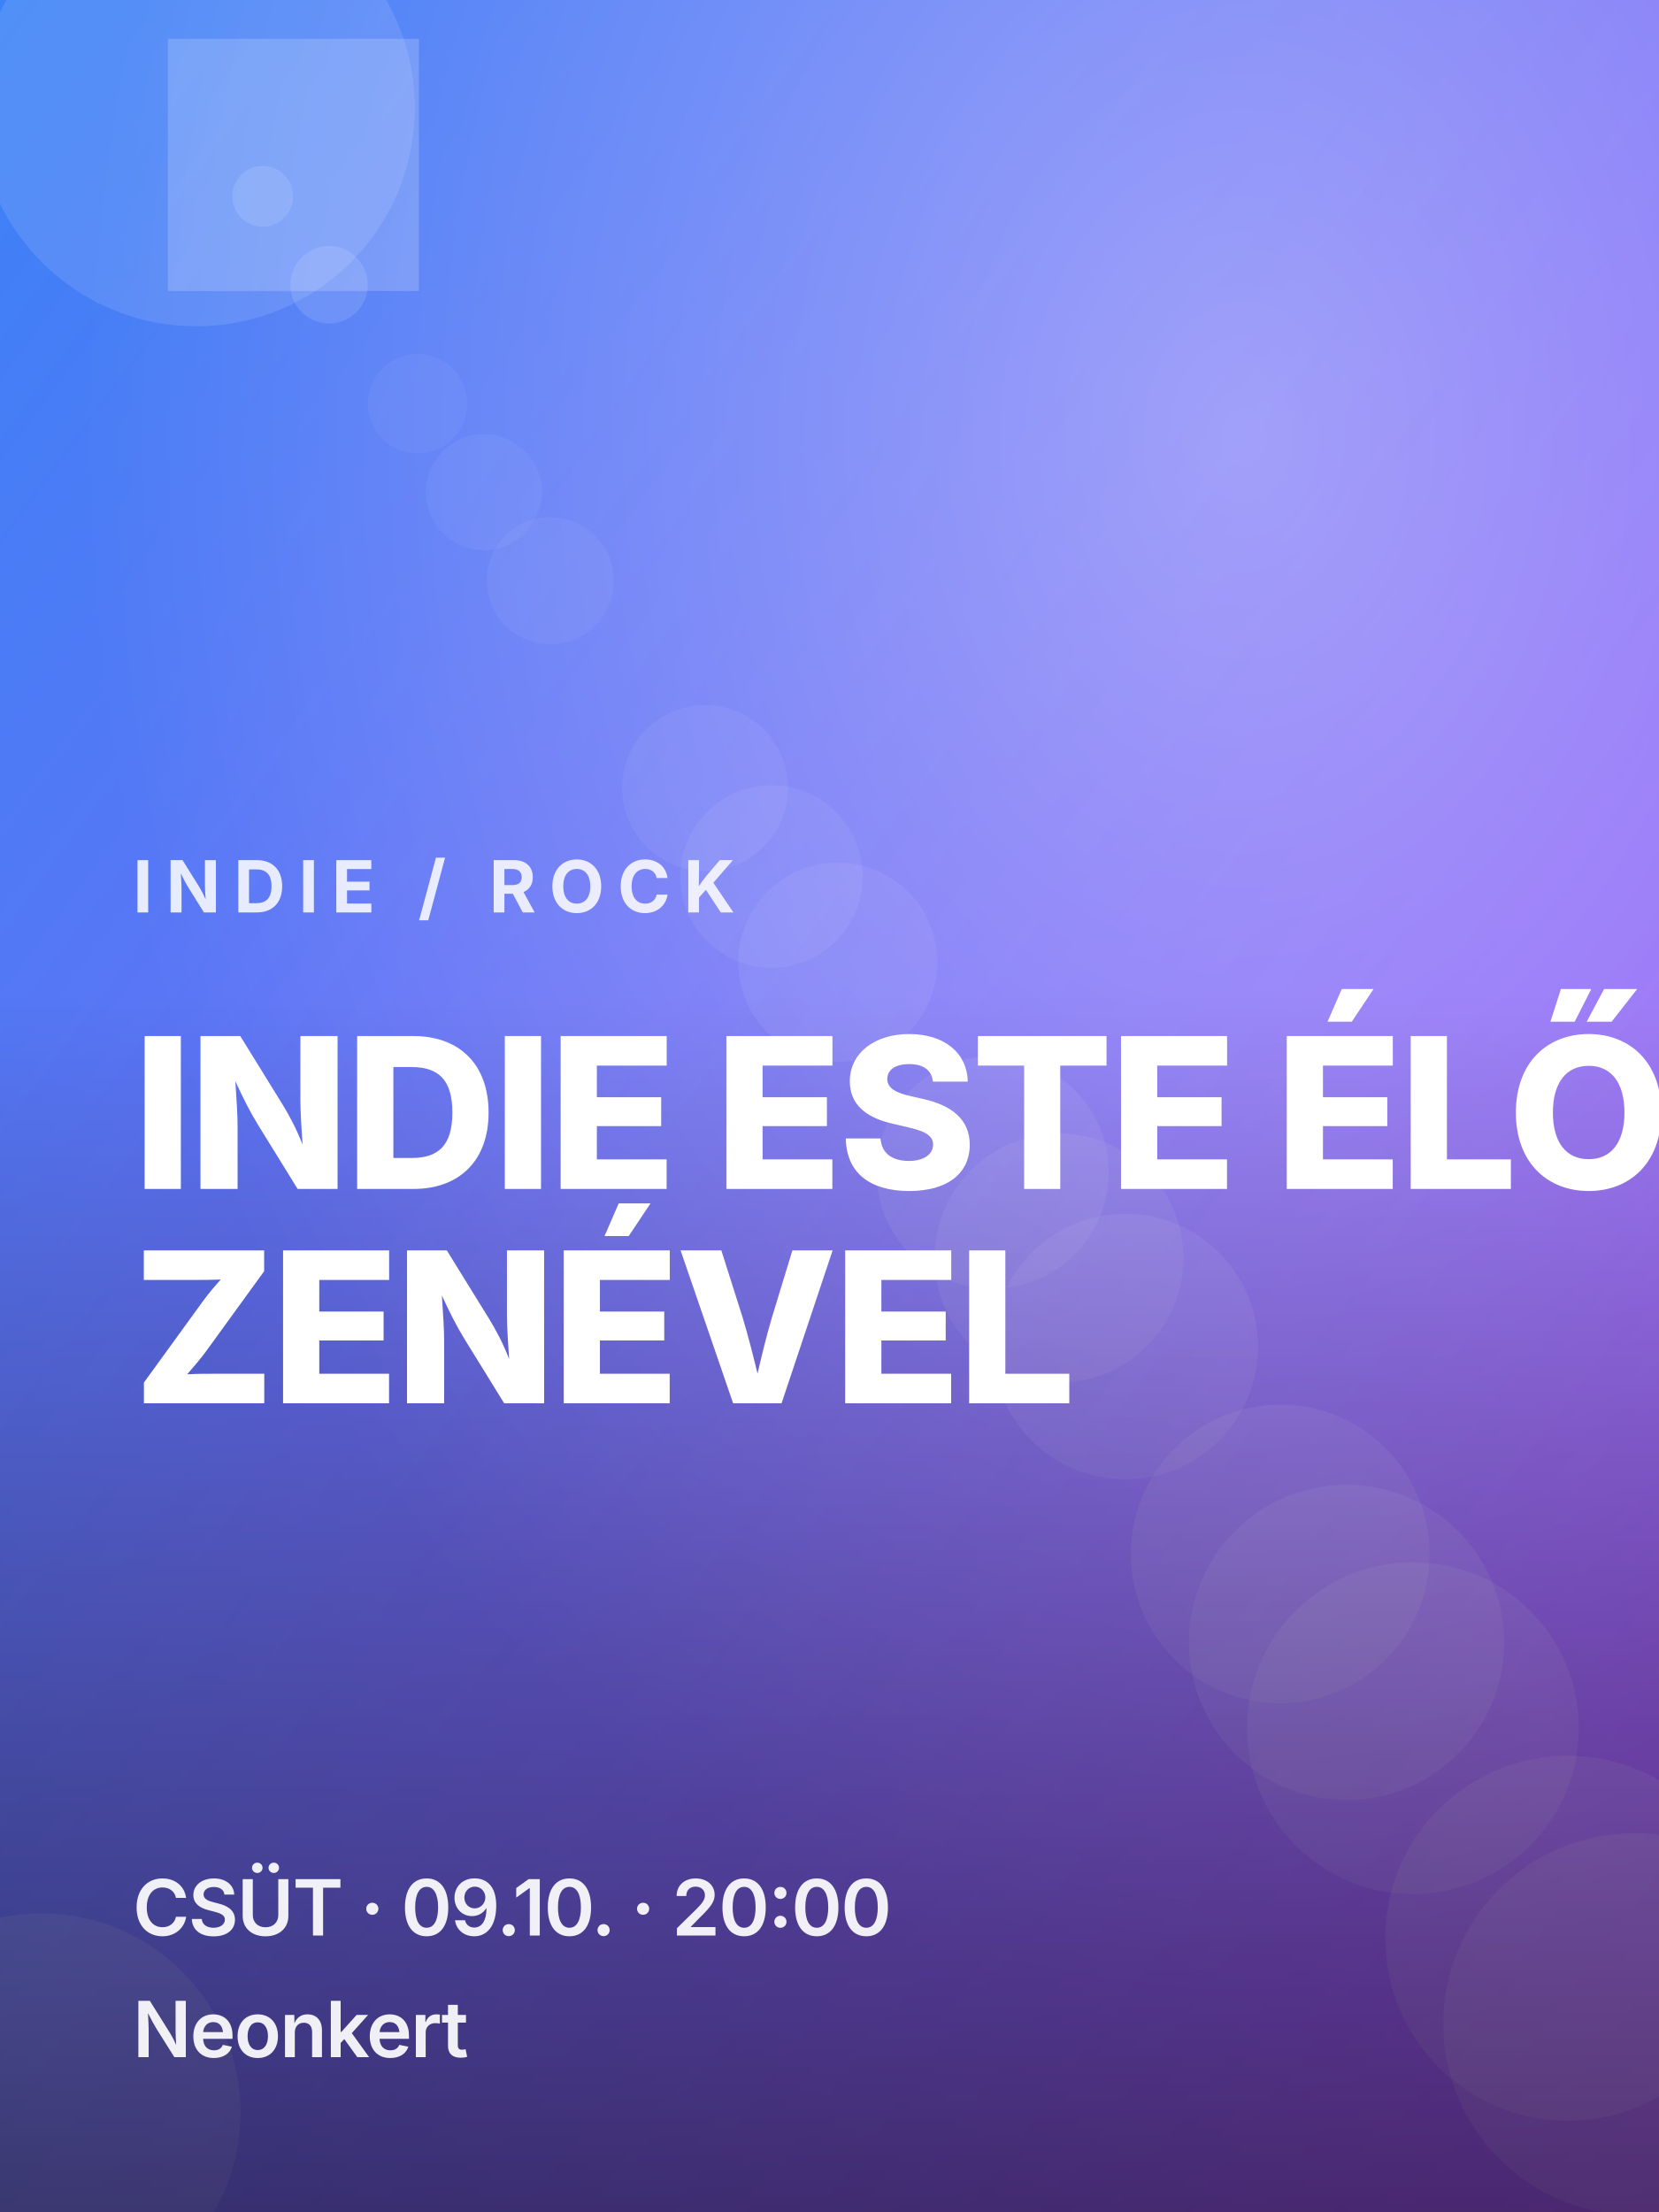
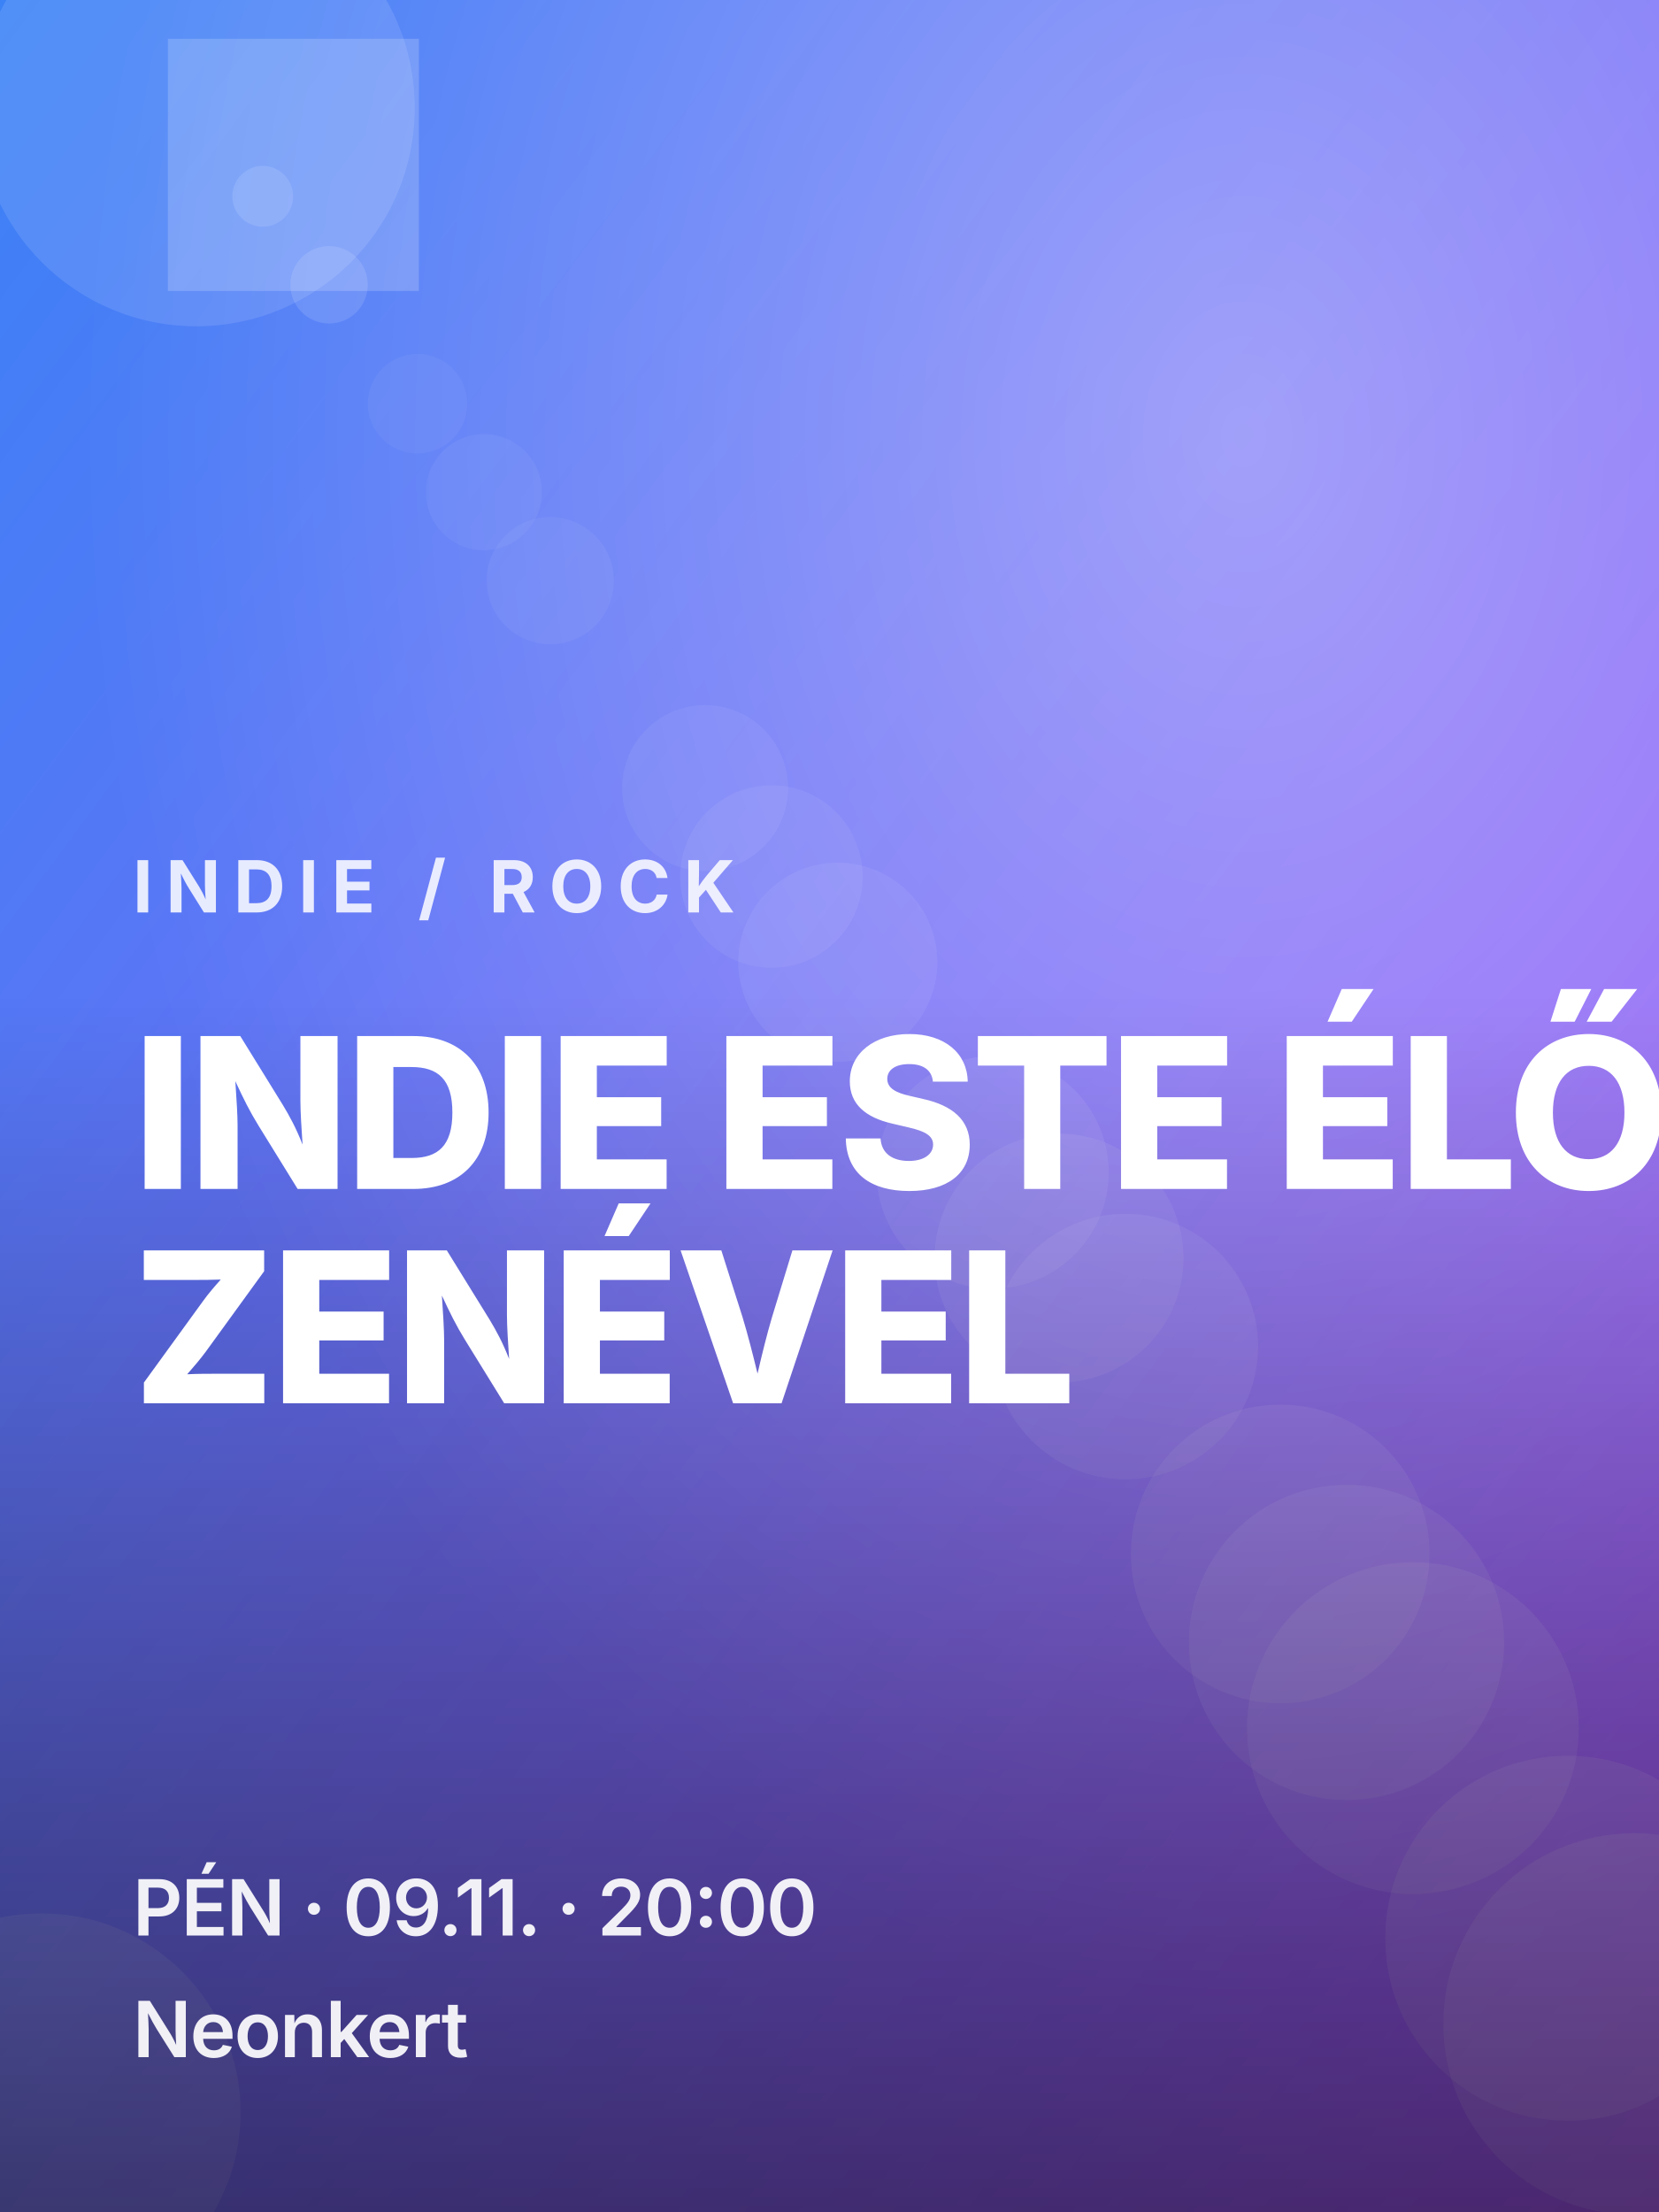
<svg xmlns="http://www.w3.org/2000/svg" viewBox="0 0 600 800" width="600" height="800" role="img" aria-label="Indie Este élő zenével">
  <defs>
    <linearGradient id="bg" x1="0" y1="0" x2="1" y2="1">
      <stop offset="0" stop-color="#3b82f6" />
      <stop offset="1" stop-color="#a855f7" />
    </linearGradient>
    <radialGradient id="glow" cx="0.75" cy="0.2" r="0.7">
      <stop offset="0" stop-color="#ffffff" stop-opacity="0.35" />
      <stop offset="1" stop-color="#ffffff" stop-opacity="0" />
    </radialGradient>
    <linearGradient id="shade" x1="0" y1="0" x2="0" y2="1">
      <stop offset="0.45" stop-color="#000" stop-opacity="0" />
      <stop offset="1" stop-color="#000" stop-opacity="0.55" />
    </linearGradient>
  </defs>
  <rect width="600" height="800" fill="url(#bg)" />
  <rect width="600" height="800" fill="url(#glow)" />
  <circle cx="151" cy="146" r="18" fill="#ffffff" opacity="0.044" />
  <circle cx="255" cy="285" r="30" fill="#ffffff" opacity="0.057" />
  <circle cx="359" cy="424" r="42" fill="#ffffff" opacity="0.071" />
  <circle cx="463" cy="562" r="54" fill="#ffffff" opacity="0.085" />
  <circle cx="567" cy="701" r="66" fill="#ffffff" opacity="0.099" />
  <circle cx="71" cy="39" r="79" fill="#ffffff" opacity="0.113" />
  <circle cx="175" cy="178" r="21" fill="#ffffff" opacity="0.047" />
  <circle cx="279" cy="317" r="33" fill="#ffffff" opacity="0.061" />
  <circle cx="383" cy="455" r="45" fill="#ffffff" opacity="0.074" />
  <circle cx="487" cy="594" r="57" fill="#ffffff" opacity="0.088" />
  <circle cx="591" cy="732" r="69" fill="#ffffff" opacity="0.102" />
  <circle cx="95" cy="71" r="11" fill="#ffffff" opacity="0.116" />
  <circle cx="199" cy="210" r="23" fill="#ffffff" opacity="0.050" />
  <circle cx="303" cy="348" r="36" fill="#ffffff" opacity="0.064" />
  <circle cx="407" cy="487" r="48" fill="#ffffff" opacity="0.078" />
  <circle cx="511" cy="625" r="60" fill="#ffffff" opacity="0.091" />
  <circle cx="15" cy="764" r="72" fill="#ffffff" opacity="0.105" />
  <circle cx="119" cy="103" r="14" fill="#ffffff" opacity="0.119" />
  <text x="48" y="96" font-size="140" fill="#ffffff" opacity="0.18" font-weight="900">◼</text>
  <rect width="600" height="800" fill="url(#shade)" />
  <g fill="#ffffff" font-family="Inter, 'Segoe UI', system-ui, sans-serif" style="letter-spacing:-0.02em">
    <text x="48" y="330" font-size="26" font-weight="700" opacity="0.85" style="letter-spacing:0.18em">INDIE / ROCK</text>
    <text x="48" y="430" font-size="76" font-weight="800">INDIE ESTE ÉLŐ</text>
    <text x="48" y="507.52" font-size="76" font-weight="800">ZENÉVEL</text>
-     <text x="48" y="700" font-size="28" font-weight="600" opacity="0.92">CSÜT · 09.10. · 20:00</text>
+     <text x="48" y="700" font-size="28" font-weight="600" opacity="0.92">PÉN · 09.11. · 20:00</text>
    <text x="48" y="744" font-size="28" font-weight="600" opacity="0.92">Neonkert</text>
  </g>
</svg>
